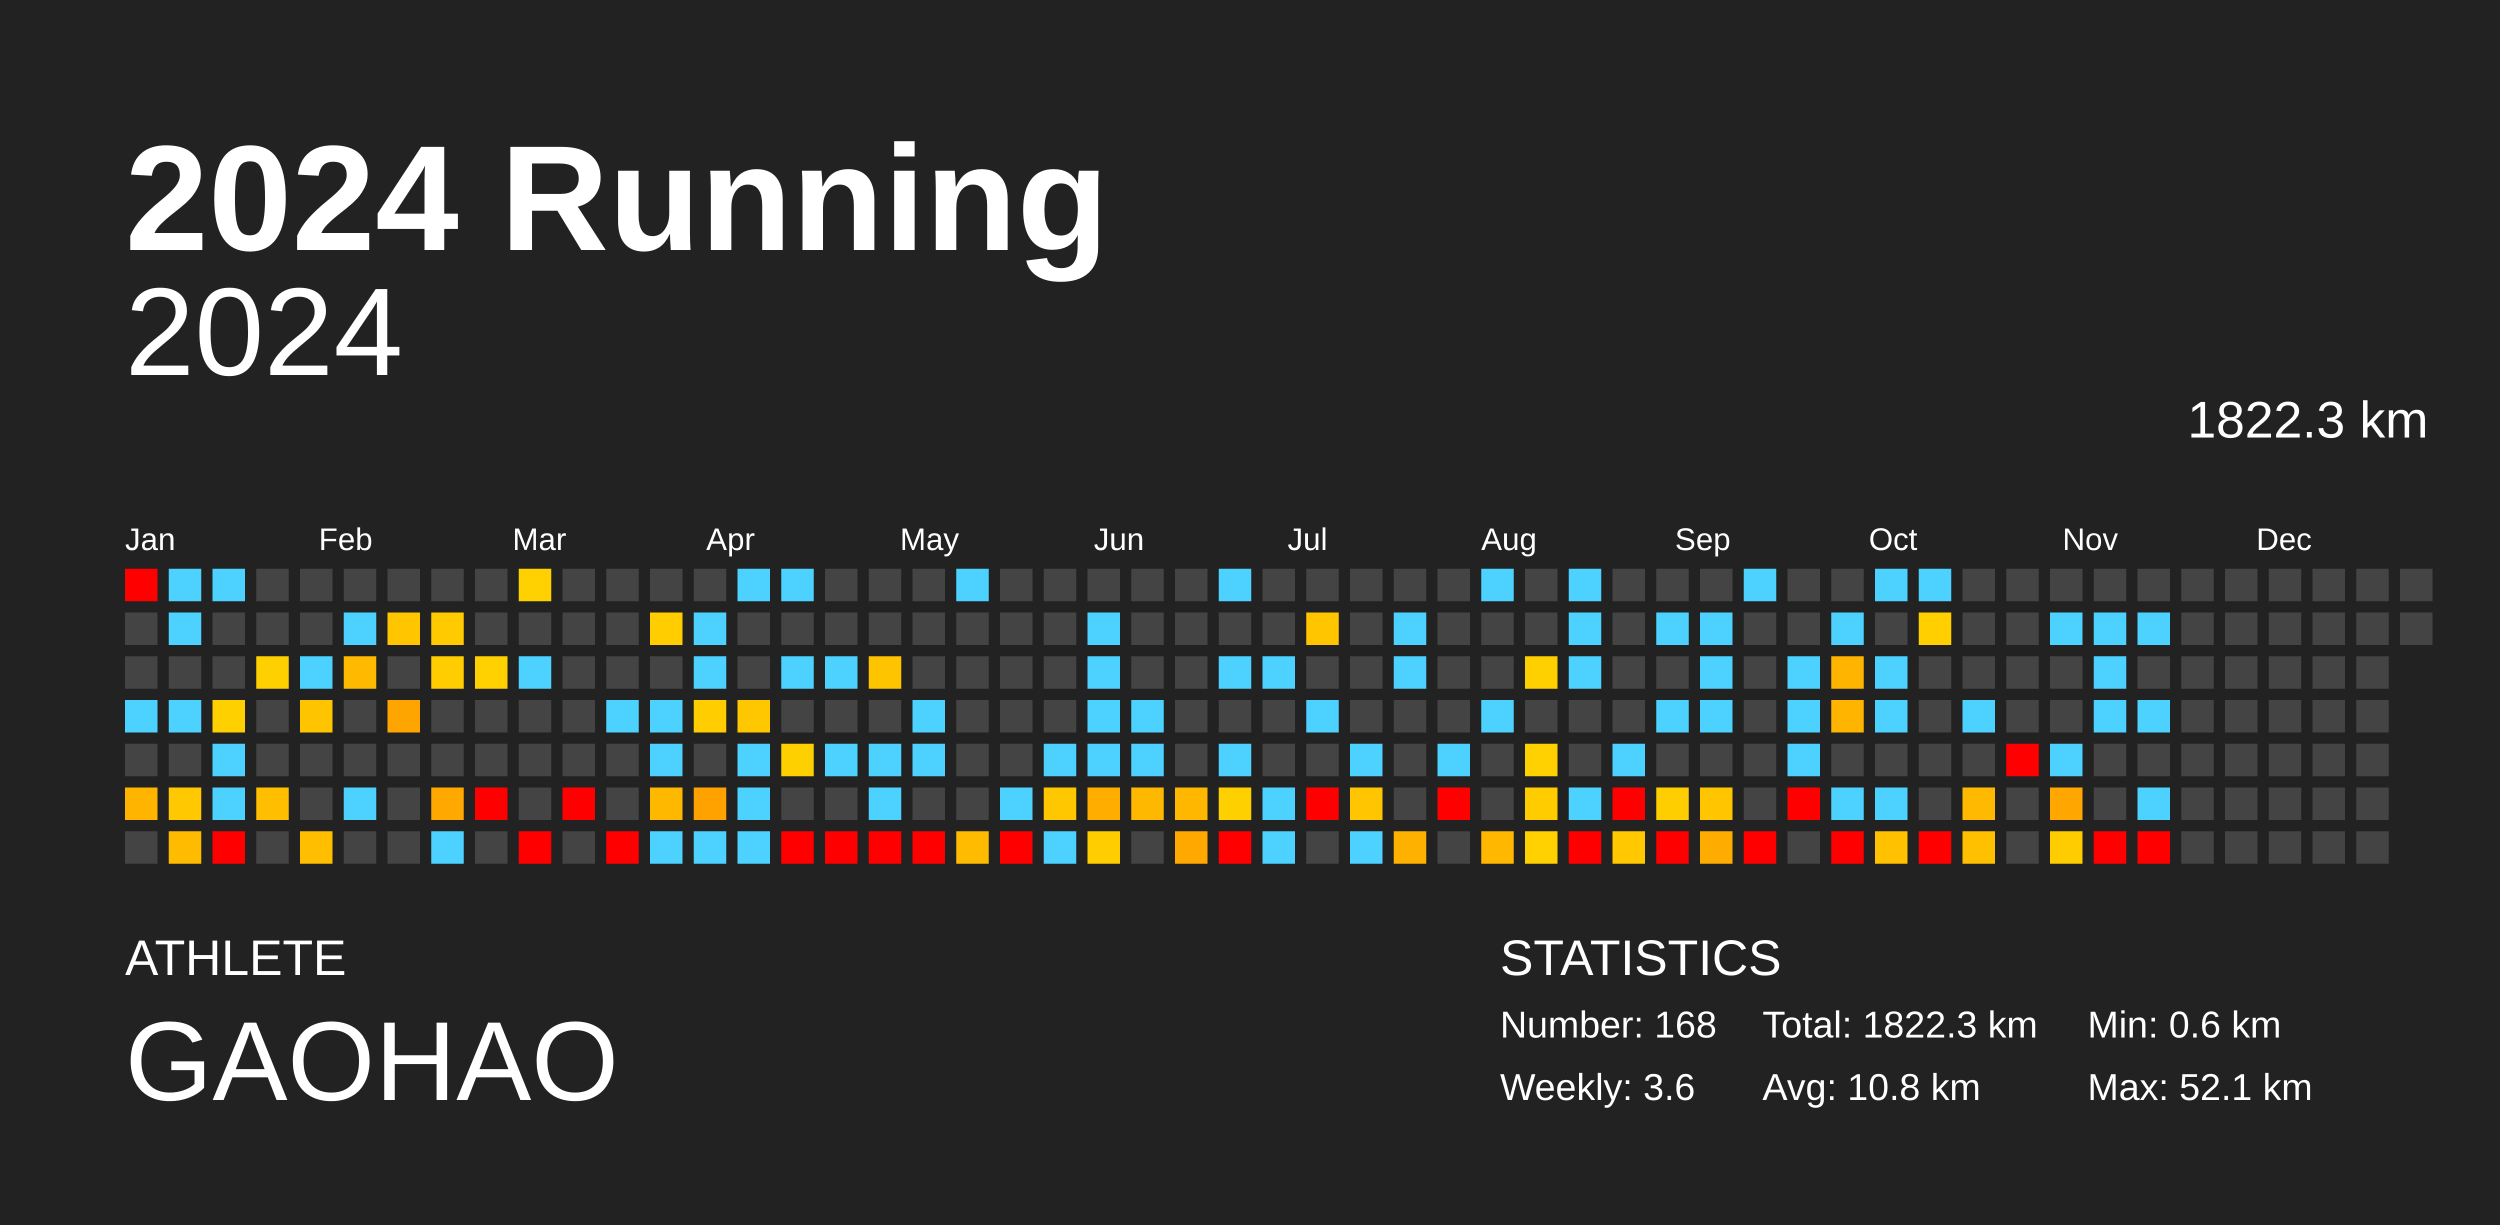
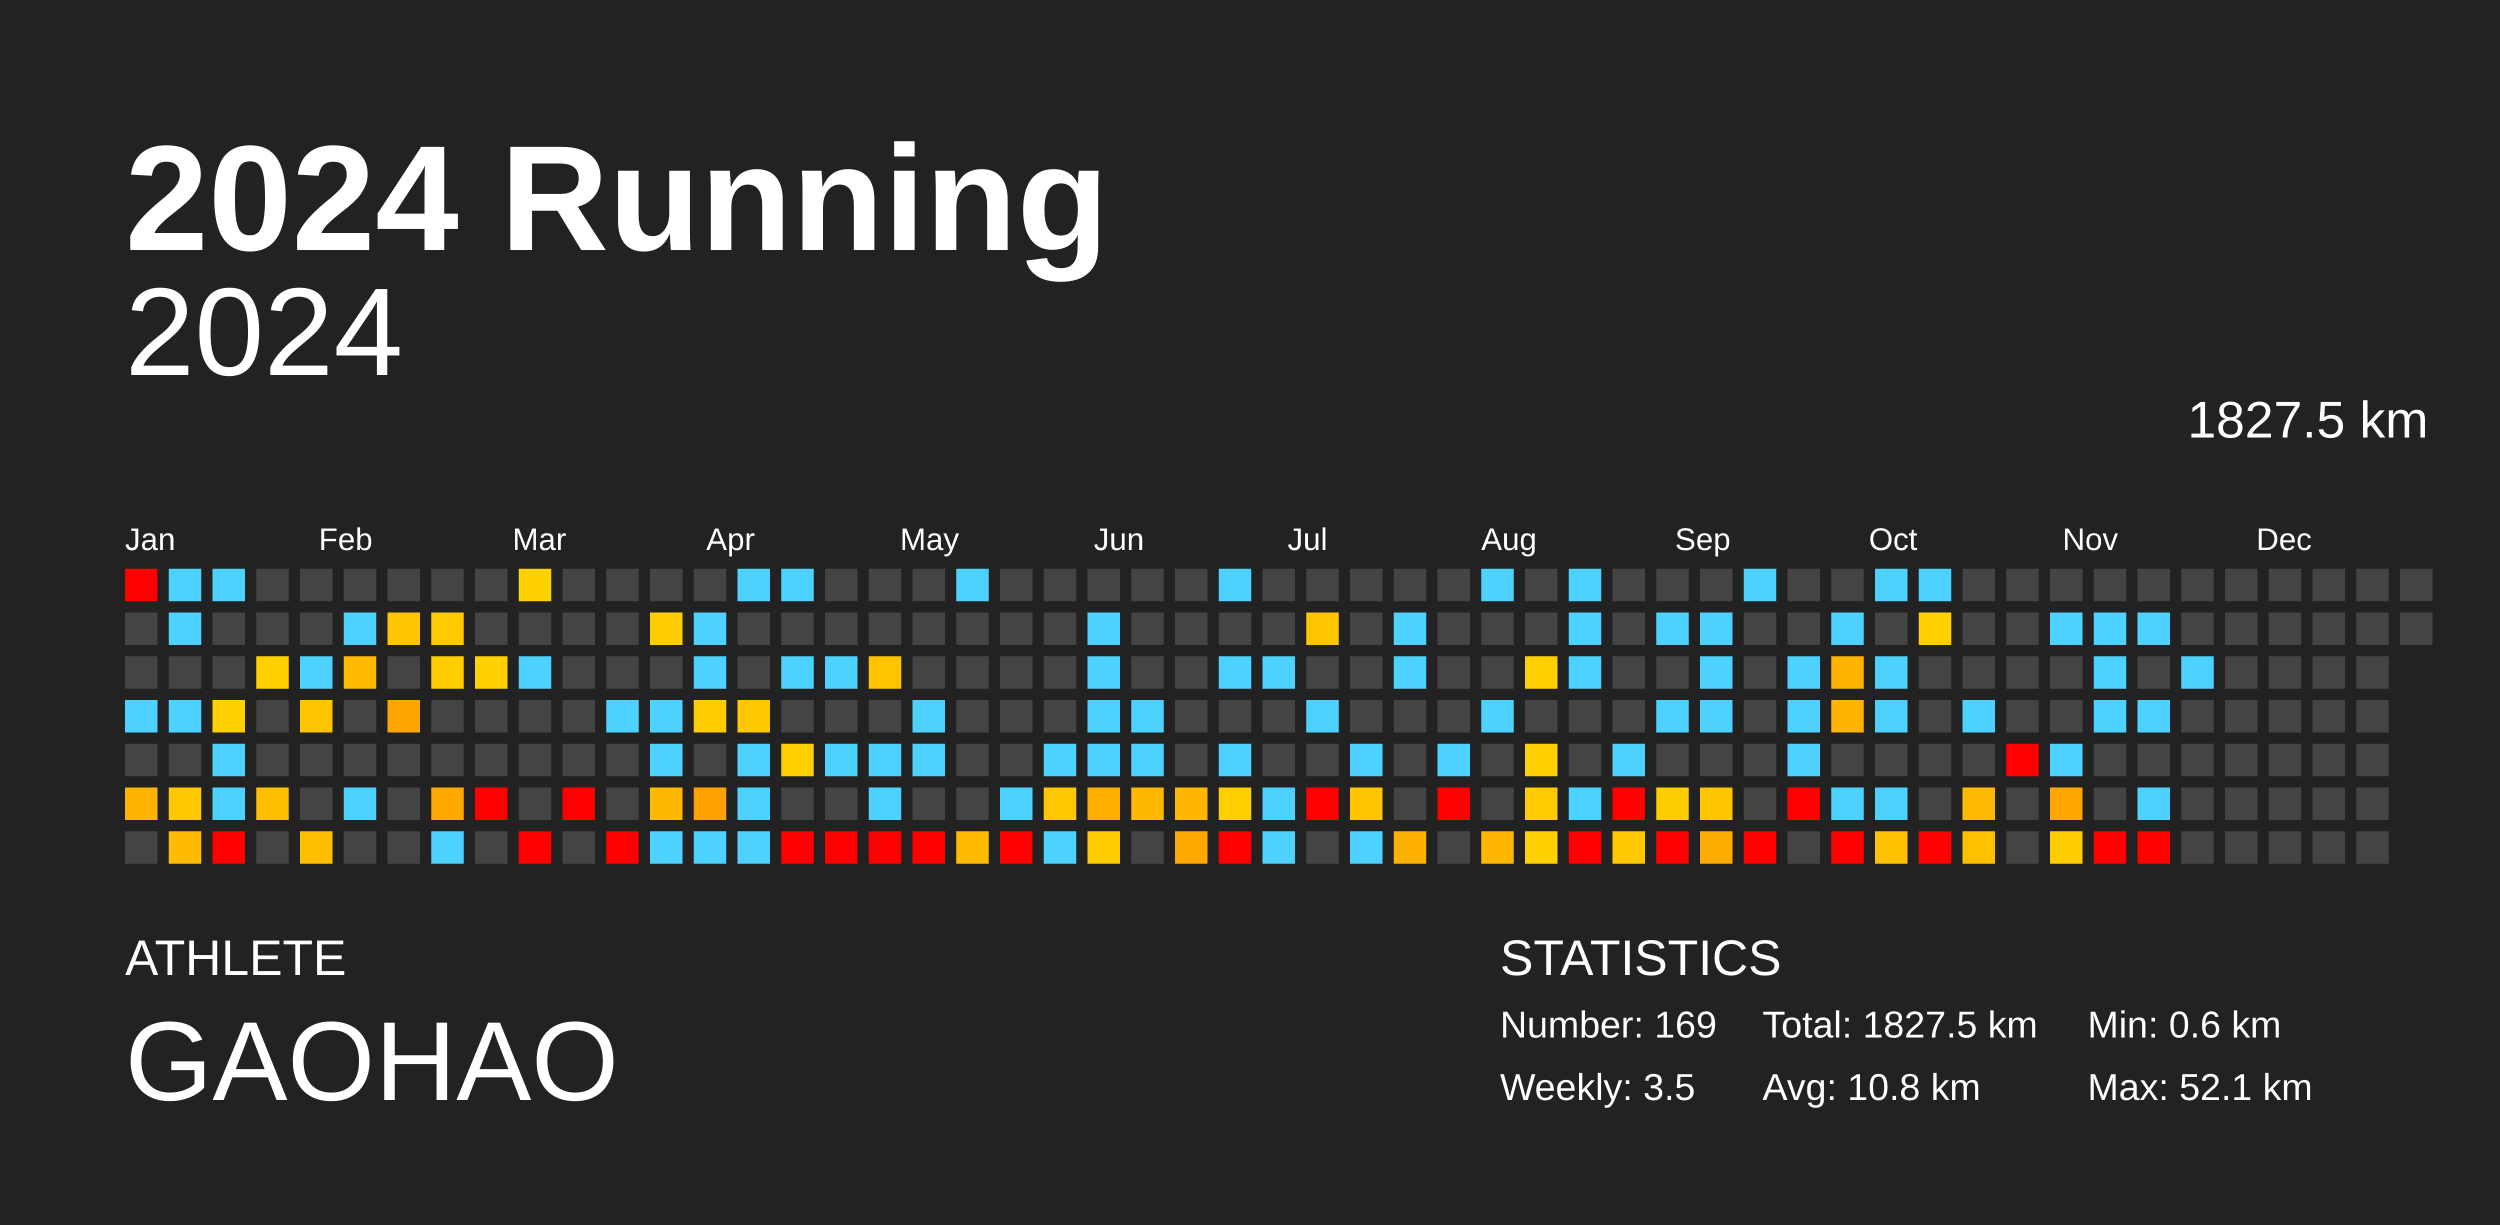
<svg xmlns="http://www.w3.org/2000/svg" baseProfile="full" height="98mm" version="1.1" viewBox="0,0,200,98" width="200mm">
  <defs />
  <rect fill="#222222" height="98" width="200" x="0" y="0" />
  <text fill="#FFFFFF" style="font-size:12px; font-family:Arial; font-weight:bold;" x="10" y="20">2024 Running</text>
  <text fill="#FFFFFF" style="font-size:4px; font-family:Arial" x="10" y="78">ATHLETE</text>
  <text fill="#FFFFFF" style="font-size:9px; font-family:Arial" x="10" y="88">GAOHAO</text>
  <text fill="#FFFFFF" style="font-size:4px; font-family:Arial" x="120" y="78">STATISTICS</text>
-   <text fill="#FFFFFF" style="font-size:3px; font-family:Arial" x="120" y="83">Number: 168</text>
-   <text fill="#FFFFFF" style="font-size:3px; font-family:Arial" x="120" y="88">Weekly: 3.6</text>
-   <text fill="#FFFFFF" style="font-size:3px; font-family:Arial" x="141" y="83">Total: 1822.3 km</text>
+   <text fill="#FFFFFF" style="font-size:3px; font-family:Arial" x="120" y="83">Number: 169</text>
+   <text fill="#FFFFFF" style="font-size:3px; font-family:Arial" x="120" y="88">Weekly: 3.5</text>
+   <text fill="#FFFFFF" style="font-size:3px; font-family:Arial" x="141" y="83">Total: 1827.5 km</text>
  <text fill="#FFFFFF" style="font-size:3px; font-family:Arial" x="141" y="88">Avg: 10.8 km</text>
  <text fill="#FFFFFF" style="font-size:3px; font-family:Arial" x="167" y="83">Min: 0.6 km</text>
  <text fill="#FFFFFF" style="font-size:3px; font-family:Arial" x="167" y="88">Max: 52.1 km</text>
  <text alignment-baseline="hanging" fill="#FFFFFF" style="font-size:10.0px; font-family:Arial;" x="10" y="30">2024</text>
-   <text alignment-baseline="hanging" fill="#FFFFFF" style="font-size:4.125px; font-family:Arial;" x="175" y="35">1822.3 km</text>
+   <text alignment-baseline="hanging" fill="#FFFFFF" style="font-size:4.125px; font-family:Arial;" x="175" y="35">1827.5 km</text>
  <text fill="#FFFFFF" style="font-size:2.5px; font-family:Arial" x="10.0" y="44">Jan</text>
  <text fill="#FFFFFF" style="font-size:2.5px; font-family:Arial" x="25.5" y="44">Feb</text>
  <text fill="#FFFFFF" style="font-size:2.5px; font-family:Arial" x="41.0" y="44">Mar</text>
  <text fill="#FFFFFF" style="font-size:2.5px; font-family:Arial" x="56.5" y="44">Apr</text>
  <text fill="#FFFFFF" style="font-size:2.5px; font-family:Arial" x="72.0" y="44">May</text>
  <text fill="#FFFFFF" style="font-size:2.5px; font-family:Arial" x="87.5" y="44">Jun</text>
  <text fill="#FFFFFF" style="font-size:2.5px; font-family:Arial" x="103.0" y="44">Jul</text>
  <text fill="#FFFFFF" style="font-size:2.5px; font-family:Arial" x="118.5" y="44">Aug</text>
  <text fill="#FFFFFF" style="font-size:2.5px; font-family:Arial" x="134.0" y="44">Sep</text>
  <text fill="#FFFFFF" style="font-size:2.5px; font-family:Arial" x="149.5" y="44">Oct</text>
  <text fill="#FFFFFF" style="font-size:2.5px; font-family:Arial" x="165.0" y="44">Nov</text>
  <text fill="#FFFFFF" style="font-size:2.5px; font-family:Arial" x="180.5" y="44">Dec</text>
  <rect fill="red" height="2.6" width="2.6" x="10.0" y="45.5" />
  <rect fill="#444444" height="2.6" width="2.6" x="10.0" y="49.0" />
  <rect fill="#444444" height="2.6" width="2.6" x="10.0" y="52.5" />
  <rect fill="#4dd2ff" height="2.6" width="2.6" x="10.0" y="56.0" />
  <rect fill="#444444" height="2.6" width="2.6" x="10.0" y="59.5" />
  <rect fill="#ffb400" height="2.6" width="2.6" x="10.0" y="63.0" />
  <rect fill="#444444" height="2.6" width="2.6" x="10.0" y="66.5" />
  <rect fill="#4dd2ff" height="2.6" width="2.6" x="13.5" y="45.5" />
  <rect fill="#4dd2ff" height="2.6" width="2.6" x="13.5" y="49.0" />
  <rect fill="#444444" height="2.6" width="2.6" x="13.5" y="52.5" />
  <rect fill="#4dd2ff" height="2.6" width="2.6" x="13.5" y="56.0" />
  <rect fill="#444444" height="2.6" width="2.6" x="13.5" y="59.5" />
  <rect fill="#ffc800" height="2.6" width="2.6" x="13.5" y="63.0" />
  <rect fill="#ffbb00" height="2.6" width="2.6" x="13.5" y="66.5" />
  <rect fill="#4dd2ff" height="2.6" width="2.6" x="17.0" y="45.5" />
  <rect fill="#444444" height="2.6" width="2.6" x="17.0" y="49.0" />
  <rect fill="#444444" height="2.6" width="2.6" x="17.0" y="52.5" />
  <rect fill="#ffd000" height="2.6" width="2.6" x="17.0" y="56.0" />
  <rect fill="#4dd2ff" height="2.6" width="2.6" x="17.0" y="59.5" />
  <rect fill="#4dd2ff" height="2.6" width="2.6" x="17.0" y="63.0" />
  <rect fill="red" height="2.6" width="2.6" x="17.0" y="66.5" />
  <rect fill="#444444" height="2.6" width="2.6" x="20.5" y="45.5" />
  <rect fill="#444444" height="2.6" width="2.6" x="20.5" y="49.0" />
  <rect fill="#ffd000" height="2.6" width="2.6" x="20.5" y="52.5" />
  <rect fill="#444444" height="2.6" width="2.6" x="20.5" y="56.0" />
  <rect fill="#444444" height="2.6" width="2.6" x="20.5" y="59.5" />
  <rect fill="#ffbe00" height="2.6" width="2.6" x="20.5" y="63.0" />
  <rect fill="#444444" height="2.6" width="2.6" x="20.5" y="66.5" />
  <rect fill="#444444" height="2.6" width="2.6" x="24.0" y="45.5" />
  <rect fill="#444444" height="2.6" width="2.6" x="24.0" y="49.0" />
  <rect fill="#4dd2ff" height="2.6" width="2.6" x="24.0" y="52.5" />
  <rect fill="#ffc400" height="2.6" width="2.6" x="24.0" y="56.0" />
  <rect fill="#444444" height="2.6" width="2.6" x="24.0" y="59.5" />
  <rect fill="#444444" height="2.6" width="2.6" x="24.0" y="63.0" />
  <rect fill="#ffbe00" height="2.6" width="2.6" x="24.0" y="66.5" />
  <rect fill="#444444" height="2.6" width="2.6" x="27.5" y="45.5" />
  <rect fill="#4dd2ff" height="2.6" width="2.6" x="27.5" y="49.0" />
  <rect fill="#ffba00" height="2.6" width="2.6" x="27.5" y="52.5" />
  <rect fill="#444444" height="2.6" width="2.6" x="27.5" y="56.0" />
  <rect fill="#444444" height="2.6" width="2.6" x="27.5" y="59.5" />
  <rect fill="#4dd2ff" height="2.6" width="2.6" x="27.5" y="63.0" />
  <rect fill="#444444" height="2.6" width="2.6" x="27.5" y="66.5" />
  <rect fill="#444444" height="2.6" width="2.6" x="31.0" y="45.5" />
  <rect fill="#ffc600" height="2.6" width="2.6" x="31.0" y="49.0" />
  <rect fill="#444444" height="2.6" width="2.6" x="31.0" y="52.5" />
  <rect fill="#ffa500" height="2.6" width="2.6" x="31.0" y="56.0" />
  <rect fill="#444444" height="2.6" width="2.6" x="31.0" y="59.5" />
  <rect fill="#444444" height="2.6" width="2.6" x="31.0" y="63.0" />
  <rect fill="#444444" height="2.6" width="2.6" x="31.0" y="66.5" />
  <rect fill="#444444" height="2.6" width="2.6" x="34.5" y="45.5" />
  <rect fill="#ffcb00" height="2.6" width="2.6" x="34.5" y="49.0" />
  <rect fill="#ffcd00" height="2.6" width="2.6" x="34.5" y="52.5" />
  <rect fill="#444444" height="2.6" width="2.6" x="34.5" y="56.0" />
  <rect fill="#444444" height="2.6" width="2.6" x="34.5" y="59.5" />
  <rect fill="#ffa800" height="2.6" width="2.6" x="34.5" y="63.0" />
  <rect fill="#4dd2ff" height="2.6" width="2.6" x="34.5" y="66.5" />
  <rect fill="#444444" height="2.6" width="2.6" x="38.0" y="45.5" />
  <rect fill="#444444" height="2.6" width="2.6" x="38.0" y="49.0" />
  <rect fill="#ffd100" height="2.6" width="2.6" x="38.0" y="52.5" />
  <rect fill="#444444" height="2.6" width="2.6" x="38.0" y="56.0" />
  <rect fill="#444444" height="2.6" width="2.6" x="38.0" y="59.5" />
  <rect fill="red" height="2.6" width="2.6" x="38.0" y="63.0" />
  <rect fill="#444444" height="2.6" width="2.6" x="38.0" y="66.5" />
  <rect fill="#ffd100" height="2.6" width="2.6" x="41.5" y="45.5" />
  <rect fill="#444444" height="2.6" width="2.6" x="41.5" y="49.0" />
  <rect fill="#4dd2ff" height="2.6" width="2.6" x="41.5" y="52.5" />
  <rect fill="#444444" height="2.6" width="2.6" x="41.5" y="56.0" />
  <rect fill="#444444" height="2.6" width="2.6" x="41.5" y="59.5" />
  <rect fill="#444444" height="2.6" width="2.6" x="41.5" y="63.0" />
  <rect fill="red" height="2.6" width="2.6" x="41.5" y="66.5" />
  <rect fill="#444444" height="2.6" width="2.6" x="45.0" y="45.5" />
  <rect fill="#444444" height="2.6" width="2.6" x="45.0" y="49.0" />
  <rect fill="#444444" height="2.6" width="2.6" x="45.0" y="52.5" />
  <rect fill="#444444" height="2.6" width="2.6" x="45.0" y="56.0" />
  <rect fill="#444444" height="2.6" width="2.6" x="45.0" y="59.5" />
  <rect fill="red" height="2.6" width="2.6" x="45.0" y="63.0" />
  <rect fill="#444444" height="2.6" width="2.6" x="45.0" y="66.5" />
  <rect fill="#444444" height="2.6" width="2.6" x="48.5" y="45.5" />
  <rect fill="#444444" height="2.6" width="2.6" x="48.5" y="49.0" />
  <rect fill="#444444" height="2.6" width="2.6" x="48.5" y="52.5" />
  <rect fill="#4dd2ff" height="2.6" width="2.6" x="48.5" y="56.0" />
  <rect fill="#444444" height="2.6" width="2.6" x="48.5" y="59.5" />
  <rect fill="#444444" height="2.6" width="2.6" x="48.5" y="63.0" />
  <rect fill="red" height="2.6" width="2.6" x="48.5" y="66.5" />
  <rect fill="#444444" height="2.6" width="2.6" x="52.0" y="45.5" />
  <rect fill="#ffcd00" height="2.6" width="2.6" x="52.0" y="49.0" />
  <rect fill="#444444" height="2.6" width="2.6" x="52.0" y="52.5" />
  <rect fill="#4dd2ff" height="2.6" width="2.6" x="52.0" y="56.0" />
  <rect fill="#4dd2ff" height="2.6" width="2.6" x="52.0" y="59.5" />
  <rect fill="#ffb800" height="2.6" width="2.6" x="52.0" y="63.0" />
  <rect fill="#4dd2ff" height="2.6" width="2.6" x="52.0" y="66.5" />
  <rect fill="#444444" height="2.6" width="2.6" x="55.5" y="45.5" />
  <rect fill="#4dd2ff" height="2.6" width="2.6" x="55.5" y="49.0" />
  <rect fill="#4dd2ff" height="2.6" width="2.6" x="55.5" y="52.5" />
  <rect fill="#ffcd00" height="2.6" width="2.6" x="55.5" y="56.0" />
  <rect fill="#444444" height="2.6" width="2.6" x="55.5" y="59.5" />
  <rect fill="#ffa200" height="2.6" width="2.6" x="55.5" y="63.0" />
  <rect fill="#4dd2ff" height="2.6" width="2.6" x="55.5" y="66.5" />
  <rect fill="#4dd2ff" height="2.6" width="2.6" x="59.0" y="45.5" />
  <rect fill="#444444" height="2.6" width="2.6" x="59.0" y="49.0" />
  <rect fill="#444444" height="2.6" width="2.6" x="59.0" y="52.5" />
  <rect fill="#ffc700" height="2.6" width="2.6" x="59.0" y="56.0" />
  <rect fill="#4dd2ff" height="2.6" width="2.6" x="59.0" y="59.5" />
  <rect fill="#4dd2ff" height="2.6" width="2.6" x="59.0" y="63.0" />
  <rect fill="#4dd2ff" height="2.6" width="2.6" x="59.0" y="66.5" />
  <rect fill="#4dd2ff" height="2.6" width="2.6" x="62.5" y="45.5" />
  <rect fill="#444444" height="2.6" width="2.6" x="62.5" y="49.0" />
  <rect fill="#4dd2ff" height="2.6" width="2.6" x="62.5" y="52.5" />
  <rect fill="#444444" height="2.6" width="2.6" x="62.5" y="56.0" />
  <rect fill="#ffd000" height="2.6" width="2.6" x="62.5" y="59.5" />
  <rect fill="#444444" height="2.6" width="2.6" x="62.5" y="63.0" />
  <rect fill="red" height="2.6" width="2.6" x="62.5" y="66.5" />
  <rect fill="#444444" height="2.6" width="2.6" x="66.0" y="45.5" />
  <rect fill="#444444" height="2.6" width="2.6" x="66.0" y="49.0" />
  <rect fill="#4dd2ff" height="2.6" width="2.6" x="66.0" y="52.5" />
  <rect fill="#444444" height="2.6" width="2.6" x="66.0" y="56.0" />
  <rect fill="#4dd2ff" height="2.6" width="2.6" x="66.0" y="59.5" />
  <rect fill="#444444" height="2.6" width="2.6" x="66.0" y="63.0" />
  <rect fill="red" height="2.6" width="2.6" x="66.0" y="66.5" />
  <rect fill="#444444" height="2.6" width="2.6" x="69.5" y="45.5" />
  <rect fill="#444444" height="2.6" width="2.6" x="69.5" y="49.0" />
  <rect fill="#ffc400" height="2.6" width="2.6" x="69.5" y="52.5" />
  <rect fill="#444444" height="2.6" width="2.6" x="69.5" y="56.0" />
  <rect fill="#4dd2ff" height="2.6" width="2.6" x="69.5" y="59.5" />
  <rect fill="#4dd2ff" height="2.6" width="2.6" x="69.5" y="63.0" />
  <rect fill="red" height="2.6" width="2.6" x="69.5" y="66.5" />
  <rect fill="#444444" height="2.6" width="2.6" x="73.0" y="45.5" />
  <rect fill="#444444" height="2.6" width="2.6" x="73.0" y="49.0" />
  <rect fill="#444444" height="2.6" width="2.6" x="73.0" y="52.5" />
  <rect fill="#4dd2ff" height="2.6" width="2.6" x="73.0" y="56.0" />
  <rect fill="#4dd2ff" height="2.6" width="2.6" x="73.0" y="59.5" />
  <rect fill="#444444" height="2.6" width="2.6" x="73.0" y="63.0" />
  <rect fill="red" height="2.6" width="2.6" x="73.0" y="66.5" />
  <rect fill="#4dd2ff" height="2.6" width="2.6" x="76.5" y="45.5" />
  <rect fill="#444444" height="2.6" width="2.6" x="76.5" y="49.0" />
  <rect fill="#444444" height="2.6" width="2.6" x="76.5" y="52.5" />
  <rect fill="#444444" height="2.6" width="2.6" x="76.5" y="56.0" />
  <rect fill="#444444" height="2.6" width="2.6" x="76.5" y="59.5" />
  <rect fill="#444444" height="2.6" width="2.6" x="76.5" y="63.0" />
  <rect fill="#ffbb00" height="2.6" width="2.6" x="76.5" y="66.5" />
  <rect fill="#444444" height="2.6" width="2.6" x="80.0" y="45.5" />
  <rect fill="#444444" height="2.6" width="2.6" x="80.0" y="49.0" />
  <rect fill="#444444" height="2.6" width="2.6" x="80.0" y="52.5" />
  <rect fill="#444444" height="2.6" width="2.6" x="80.0" y="56.0" />
  <rect fill="#444444" height="2.6" width="2.6" x="80.0" y="59.5" />
  <rect fill="#4dd2ff" height="2.6" width="2.6" x="80.0" y="63.0" />
  <rect fill="red" height="2.6" width="2.6" x="80.0" y="66.5" />
  <rect fill="#444444" height="2.6" width="2.6" x="83.5" y="45.5" />
  <rect fill="#444444" height="2.6" width="2.6" x="83.5" y="49.0" />
  <rect fill="#444444" height="2.6" width="2.6" x="83.5" y="52.5" />
  <rect fill="#444444" height="2.6" width="2.6" x="83.5" y="56.0" />
  <rect fill="#4dd2ff" height="2.6" width="2.6" x="83.5" y="59.5" />
  <rect fill="#ffc700" height="2.6" width="2.6" x="83.5" y="63.0" />
  <rect fill="#4dd2ff" height="2.6" width="2.6" x="83.5" y="66.5" />
  <rect fill="#444444" height="2.6" width="2.6" x="87.0" y="45.5" />
  <rect fill="#4dd2ff" height="2.6" width="2.6" x="87.0" y="49.0" />
  <rect fill="#4dd2ff" height="2.6" width="2.6" x="87.0" y="52.5" />
  <rect fill="#4dd2ff" height="2.6" width="2.6" x="87.0" y="56.0" />
  <rect fill="#4dd2ff" height="2.6" width="2.6" x="87.0" y="59.5" />
  <rect fill="#ffae00" height="2.6" width="2.6" x="87.0" y="63.0" />
  <rect fill="#ffcd00" height="2.6" width="2.6" x="87.0" y="66.5" />
  <rect fill="#444444" height="2.6" width="2.6" x="90.5" y="45.5" />
  <rect fill="#444444" height="2.6" width="2.6" x="90.5" y="49.0" />
  <rect fill="#444444" height="2.6" width="2.6" x="90.5" y="52.5" />
  <rect fill="#4dd2ff" height="2.6" width="2.6" x="90.5" y="56.0" />
  <rect fill="#4dd2ff" height="2.6" width="2.6" x="90.5" y="59.5" />
  <rect fill="#ffb800" height="2.6" width="2.6" x="90.5" y="63.0" />
  <rect fill="#444444" height="2.6" width="2.6" x="90.5" y="66.5" />
  <rect fill="#444444" height="2.6" width="2.6" x="94.0" y="45.5" />
  <rect fill="#444444" height="2.6" width="2.6" x="94.0" y="49.0" />
  <rect fill="#444444" height="2.6" width="2.6" x="94.0" y="52.5" />
  <rect fill="#444444" height="2.6" width="2.6" x="94.0" y="56.0" />
  <rect fill="#444444" height="2.6" width="2.6" x="94.0" y="59.5" />
  <rect fill="#ffb700" height="2.6" width="2.6" x="94.0" y="63.0" />
  <rect fill="#ffa900" height="2.6" width="2.6" x="94.0" y="66.5" />
  <rect fill="#4dd2ff" height="2.6" width="2.6" x="97.5" y="45.5" />
  <rect fill="#444444" height="2.6" width="2.6" x="97.5" y="49.0" />
  <rect fill="#4dd2ff" height="2.6" width="2.6" x="97.5" y="52.5" />
  <rect fill="#444444" height="2.6" width="2.6" x="97.5" y="56.0" />
  <rect fill="#4dd2ff" height="2.6" width="2.6" x="97.5" y="59.5" />
  <rect fill="#ffd000" height="2.6" width="2.6" x="97.5" y="63.0" />
  <rect fill="red" height="2.6" width="2.6" x="97.5" y="66.5" />
  <rect fill="#444444" height="2.6" width="2.6" x="101.0" y="45.5" />
  <rect fill="#444444" height="2.6" width="2.6" x="101.0" y="49.0" />
  <rect fill="#4dd2ff" height="2.6" width="2.6" x="101.0" y="52.5" />
  <rect fill="#444444" height="2.6" width="2.6" x="101.0" y="56.0" />
  <rect fill="#444444" height="2.6" width="2.6" x="101.0" y="59.5" />
  <rect fill="#4dd2ff" height="2.6" width="2.6" x="101.0" y="63.0" />
  <rect fill="#4dd2ff" height="2.6" width="2.6" x="101.0" y="66.5" />
  <rect fill="#444444" height="2.6" width="2.6" x="104.5" y="45.5" />
  <rect fill="#ffc600" height="2.6" width="2.6" x="104.5" y="49.0" />
  <rect fill="#444444" height="2.6" width="2.6" x="104.5" y="52.5" />
  <rect fill="#4dd2ff" height="2.6" width="2.6" x="104.5" y="56.0" />
  <rect fill="#444444" height="2.6" width="2.6" x="104.5" y="59.5" />
  <rect fill="red" height="2.6" width="2.6" x="104.5" y="63.0" />
  <rect fill="#444444" height="2.6" width="2.6" x="104.5" y="66.5" />
  <rect fill="#444444" height="2.6" width="2.6" x="108.0" y="45.5" />
  <rect fill="#444444" height="2.6" width="2.6" x="108.0" y="49.0" />
  <rect fill="#444444" height="2.6" width="2.6" x="108.0" y="52.5" />
  <rect fill="#444444" height="2.6" width="2.6" x="108.0" y="56.0" />
  <rect fill="#4dd2ff" height="2.6" width="2.6" x="108.0" y="59.5" />
  <rect fill="#ffc500" height="2.6" width="2.6" x="108.0" y="63.0" />
  <rect fill="#4dd2ff" height="2.6" width="2.6" x="108.0" y="66.5" />
  <rect fill="#444444" height="2.6" width="2.6" x="111.5" y="45.5" />
  <rect fill="#4dd2ff" height="2.6" width="2.6" x="111.5" y="49.0" />
  <rect fill="#4dd2ff" height="2.6" width="2.6" x="111.5" y="52.5" />
  <rect fill="#444444" height="2.6" width="2.6" x="111.5" y="56.0" />
  <rect fill="#444444" height="2.6" width="2.6" x="111.5" y="59.5" />
  <rect fill="#444444" height="2.6" width="2.6" x="111.5" y="63.0" />
  <rect fill="#ffb100" height="2.6" width="2.6" x="111.5" y="66.5" />
  <rect fill="#444444" height="2.6" width="2.6" x="115.0" y="45.5" />
  <rect fill="#444444" height="2.6" width="2.6" x="115.0" y="49.0" />
  <rect fill="#444444" height="2.6" width="2.6" x="115.0" y="52.5" />
  <rect fill="#444444" height="2.6" width="2.6" x="115.0" y="56.0" />
  <rect fill="#4dd2ff" height="2.6" width="2.6" x="115.0" y="59.5" />
  <rect fill="red" height="2.6" width="2.6" x="115.0" y="63.0" />
  <rect fill="#444444" height="2.6" width="2.6" x="115.0" y="66.5" />
  <rect fill="#4dd2ff" height="2.6" width="2.6" x="118.5" y="45.5" />
  <rect fill="#444444" height="2.6" width="2.6" x="118.5" y="49.0" />
  <rect fill="#444444" height="2.6" width="2.6" x="118.5" y="52.5" />
  <rect fill="#4dd2ff" height="2.6" width="2.6" x="118.5" y="56.0" />
  <rect fill="#444444" height="2.6" width="2.6" x="118.5" y="59.5" />
  <rect fill="#444444" height="2.6" width="2.6" x="118.5" y="63.0" />
  <rect fill="#ffb700" height="2.6" width="2.6" x="118.5" y="66.5" />
  <rect fill="#444444" height="2.6" width="2.6" x="122.0" y="45.5" />
  <rect fill="#444444" height="2.6" width="2.6" x="122.0" y="49.0" />
  <rect fill="#ffd000" height="2.6" width="2.6" x="122.0" y="52.5" />
  <rect fill="#444444" height="2.6" width="2.6" x="122.0" y="56.0" />
  <rect fill="#ffd100" height="2.6" width="2.6" x="122.0" y="59.5" />
  <rect fill="#ffcc00" height="2.6" width="2.6" x="122.0" y="63.0" />
  <rect fill="#ffd100" height="2.6" width="2.6" x="122.0" y="66.5" />
  <rect fill="#4dd2ff" height="2.6" width="2.6" x="125.5" y="45.5" />
  <rect fill="#4dd2ff" height="2.6" width="2.6" x="125.5" y="49.0" />
  <rect fill="#4dd2ff" height="2.6" width="2.6" x="125.5" y="52.5" />
  <rect fill="#444444" height="2.6" width="2.6" x="125.5" y="56.0" />
  <rect fill="#444444" height="2.6" width="2.6" x="125.5" y="59.5" />
  <rect fill="#4dd2ff" height="2.6" width="2.6" x="125.5" y="63.0" />
  <rect fill="red" height="2.6" width="2.6" x="125.5" y="66.5" />
  <rect fill="#444444" height="2.6" width="2.6" x="129.0" y="45.5" />
  <rect fill="#444444" height="2.6" width="2.6" x="129.0" y="49.0" />
  <rect fill="#444444" height="2.6" width="2.6" x="129.0" y="52.5" />
  <rect fill="#444444" height="2.6" width="2.6" x="129.0" y="56.0" />
  <rect fill="#4dd2ff" height="2.6" width="2.6" x="129.0" y="59.5" />
  <rect fill="red" height="2.6" width="2.6" x="129.0" y="63.0" />
  <rect fill="#ffc800" height="2.6" width="2.6" x="129.0" y="66.5" />
  <rect fill="#444444" height="2.6" width="2.6" x="132.5" y="45.5" />
  <rect fill="#4dd2ff" height="2.6" width="2.6" x="132.5" y="49.0" />
  <rect fill="#444444" height="2.6" width="2.6" x="132.5" y="52.5" />
  <rect fill="#4dd2ff" height="2.6" width="2.6" x="132.5" y="56.0" />
  <rect fill="#444444" height="2.6" width="2.6" x="132.5" y="59.5" />
  <rect fill="#ffce00" height="2.6" width="2.6" x="132.5" y="63.0" />
  <rect fill="red" height="2.6" width="2.6" x="132.5" y="66.5" />
  <rect fill="#444444" height="2.6" width="2.6" x="136.0" y="45.5" />
  <rect fill="#4dd2ff" height="2.6" width="2.6" x="136.0" y="49.0" />
  <rect fill="#4dd2ff" height="2.6" width="2.6" x="136.0" y="52.5" />
  <rect fill="#4dd2ff" height="2.6" width="2.6" x="136.0" y="56.0" />
  <rect fill="#444444" height="2.6" width="2.6" x="136.0" y="59.5" />
  <rect fill="#ffc600" height="2.6" width="2.6" x="136.0" y="63.0" />
  <rect fill="#ffac00" height="2.6" width="2.6" x="136.0" y="66.5" />
  <rect fill="#4dd2ff" height="2.6" width="2.6" x="139.5" y="45.5" />
  <rect fill="#444444" height="2.6" width="2.6" x="139.5" y="49.0" />
  <rect fill="#444444" height="2.6" width="2.6" x="139.5" y="52.5" />
  <rect fill="#444444" height="2.6" width="2.6" x="139.5" y="56.0" />
  <rect fill="#444444" height="2.6" width="2.6" x="139.5" y="59.5" />
  <rect fill="#444444" height="2.6" width="2.6" x="139.5" y="63.0" />
  <rect fill="red" height="2.6" width="2.6" x="139.5" y="66.5" />
  <rect fill="#444444" height="2.6" width="2.6" x="143.0" y="45.5" />
  <rect fill="#444444" height="2.6" width="2.6" x="143.0" y="49.0" />
  <rect fill="#4dd2ff" height="2.6" width="2.6" x="143.0" y="52.5" />
  <rect fill="#4dd2ff" height="2.6" width="2.6" x="143.0" y="56.0" />
  <rect fill="#4dd2ff" height="2.6" width="2.6" x="143.0" y="59.5" />
  <rect fill="red" height="2.6" width="2.6" x="143.0" y="63.0" />
  <rect fill="#444444" height="2.6" width="2.6" x="143.0" y="66.5" />
  <rect fill="#444444" height="2.6" width="2.6" x="146.5" y="45.5" />
  <rect fill="#4dd2ff" height="2.6" width="2.6" x="146.5" y="49.0" />
  <rect fill="#ffb500" height="2.6" width="2.6" x="146.5" y="52.5" />
  <rect fill="#ffb400" height="2.6" width="2.6" x="146.5" y="56.0" />
  <rect fill="#444444" height="2.6" width="2.6" x="146.5" y="59.5" />
  <rect fill="#4dd2ff" height="2.6" width="2.6" x="146.5" y="63.0" />
  <rect fill="red" height="2.6" width="2.6" x="146.5" y="66.5" />
  <rect fill="#4dd2ff" height="2.6" width="2.6" x="150.0" y="45.5" />
  <rect fill="#444444" height="2.6" width="2.6" x="150.0" y="49.0" />
  <rect fill="#4dd2ff" height="2.6" width="2.6" x="150.0" y="52.5" />
  <rect fill="#4dd2ff" height="2.6" width="2.6" x="150.0" y="56.0" />
  <rect fill="#444444" height="2.6" width="2.6" x="150.0" y="59.5" />
  <rect fill="#4dd2ff" height="2.6" width="2.6" x="150.0" y="63.0" />
  <rect fill="#ffc100" height="2.6" width="2.6" x="150.0" y="66.5" />
  <rect fill="#4dd2ff" height="2.6" width="2.6" x="153.5" y="45.5" />
  <rect fill="#ffcf00" height="2.6" width="2.6" x="153.5" y="49.0" />
  <rect fill="#444444" height="2.6" width="2.6" x="153.5" y="52.5" />
  <rect fill="#444444" height="2.6" width="2.6" x="153.5" y="56.0" />
  <rect fill="#444444" height="2.6" width="2.6" x="153.5" y="59.5" />
  <rect fill="#444444" height="2.6" width="2.6" x="153.5" y="63.0" />
  <rect fill="red" height="2.6" width="2.6" x="153.5" y="66.5" />
  <rect fill="#444444" height="2.6" width="2.6" x="157.0" y="45.5" />
  <rect fill="#444444" height="2.6" width="2.6" x="157.0" y="49.0" />
  <rect fill="#444444" height="2.6" width="2.6" x="157.0" y="52.5" />
  <rect fill="#4dd2ff" height="2.6" width="2.6" x="157.0" y="56.0" />
  <rect fill="#444444" height="2.6" width="2.6" x="157.0" y="59.5" />
  <rect fill="#ffb900" height="2.6" width="2.6" x="157.0" y="63.0" />
  <rect fill="#ffc000" height="2.6" width="2.6" x="157.0" y="66.5" />
  <rect fill="#444444" height="2.6" width="2.6" x="160.5" y="45.5" />
  <rect fill="#444444" height="2.6" width="2.6" x="160.5" y="49.0" />
  <rect fill="#444444" height="2.6" width="2.6" x="160.5" y="52.5" />
  <rect fill="#444444" height="2.6" width="2.6" x="160.5" y="56.0" />
  <rect fill="red" height="2.6" width="2.6" x="160.5" y="59.5" />
  <rect fill="#444444" height="2.6" width="2.6" x="160.5" y="63.0" />
  <rect fill="#444444" height="2.6" width="2.6" x="160.5" y="66.5" />
  <rect fill="#444444" height="2.6" width="2.6" x="164.0" y="45.5" />
  <rect fill="#4dd2ff" height="2.6" width="2.6" x="164.0" y="49.0" />
  <rect fill="#444444" height="2.6" width="2.6" x="164.0" y="52.5" />
  <rect fill="#444444" height="2.6" width="2.6" x="164.0" y="56.0" />
  <rect fill="#4dd2ff" height="2.6" width="2.6" x="164.0" y="59.5" />
  <rect fill="#ffa600" height="2.6" width="2.6" x="164.0" y="63.0" />
  <rect fill="#ffcc00" height="2.6" width="2.6" x="164.0" y="66.5" />
  <rect fill="#444444" height="2.6" width="2.6" x="167.5" y="45.5" />
  <rect fill="#4dd2ff" height="2.6" width="2.6" x="167.5" y="49.0" />
  <rect fill="#4dd2ff" height="2.6" width="2.6" x="167.5" y="52.5" />
  <rect fill="#4dd2ff" height="2.6" width="2.6" x="167.5" y="56.0" />
  <rect fill="#444444" height="2.6" width="2.6" x="167.5" y="59.5" />
  <rect fill="#444444" height="2.6" width="2.6" x="167.5" y="63.0" />
  <rect fill="red" height="2.6" width="2.6" x="167.5" y="66.5" />
  <rect fill="#444444" height="2.6" width="2.6" x="171.0" y="45.5" />
  <rect fill="#4dd2ff" height="2.6" width="2.6" x="171.0" y="49.0" />
  <rect fill="#444444" height="2.6" width="2.6" x="171.0" y="52.5" />
  <rect fill="#4dd2ff" height="2.6" width="2.6" x="171.0" y="56.0" />
  <rect fill="#444444" height="2.6" width="2.6" x="171.0" y="59.5" />
  <rect fill="#4dd2ff" height="2.6" width="2.6" x="171.0" y="63.0" />
  <rect fill="red" height="2.6" width="2.6" x="171.0" y="66.5" />
  <rect fill="#444444" height="2.6" width="2.6" x="174.5" y="45.5" />
  <rect fill="#444444" height="2.6" width="2.6" x="174.5" y="49.0" />
-   <rect fill="#444444" height="2.6" width="2.6" x="174.5" y="52.5" />
+   <rect fill="#4dd2ff" height="2.6" width="2.6" x="174.5" y="52.5" />
  <rect fill="#444444" height="2.6" width="2.6" x="174.5" y="56.0" />
  <rect fill="#444444" height="2.6" width="2.6" x="174.5" y="59.5" />
  <rect fill="#444444" height="2.6" width="2.6" x="174.5" y="63.0" />
  <rect fill="#444444" height="2.6" width="2.6" x="174.5" y="66.5" />
  <rect fill="#444444" height="2.6" width="2.6" x="178.0" y="45.5" />
  <rect fill="#444444" height="2.6" width="2.6" x="178.0" y="49.0" />
  <rect fill="#444444" height="2.6" width="2.6" x="178.0" y="52.5" />
  <rect fill="#444444" height="2.6" width="2.6" x="178.0" y="56.0" />
  <rect fill="#444444" height="2.6" width="2.6" x="178.0" y="59.5" />
  <rect fill="#444444" height="2.6" width="2.6" x="178.0" y="63.0" />
  <rect fill="#444444" height="2.6" width="2.6" x="178.0" y="66.5" />
  <rect fill="#444444" height="2.6" width="2.6" x="181.5" y="45.5" />
  <rect fill="#444444" height="2.6" width="2.6" x="181.5" y="49.0" />
  <rect fill="#444444" height="2.6" width="2.6" x="181.5" y="52.5" />
  <rect fill="#444444" height="2.6" width="2.6" x="181.5" y="56.0" />
  <rect fill="#444444" height="2.6" width="2.6" x="181.5" y="59.5" />
  <rect fill="#444444" height="2.6" width="2.6" x="181.5" y="63.0" />
  <rect fill="#444444" height="2.6" width="2.6" x="181.5" y="66.5" />
  <rect fill="#444444" height="2.6" width="2.6" x="185.0" y="45.5" />
  <rect fill="#444444" height="2.6" width="2.6" x="185.0" y="49.0" />
  <rect fill="#444444" height="2.6" width="2.6" x="185.0" y="52.5" />
  <rect fill="#444444" height="2.6" width="2.6" x="185.0" y="56.0" />
  <rect fill="#444444" height="2.6" width="2.6" x="185.0" y="59.5" />
  <rect fill="#444444" height="2.6" width="2.6" x="185.0" y="63.0" />
  <rect fill="#444444" height="2.6" width="2.6" x="185.0" y="66.5" />
  <rect fill="#444444" height="2.6" width="2.6" x="188.5" y="45.5" />
  <rect fill="#444444" height="2.6" width="2.6" x="188.5" y="49.0" />
  <rect fill="#444444" height="2.6" width="2.6" x="188.5" y="52.5" />
  <rect fill="#444444" height="2.6" width="2.6" x="188.5" y="56.0" />
  <rect fill="#444444" height="2.6" width="2.6" x="188.5" y="59.5" />
  <rect fill="#444444" height="2.6" width="2.6" x="188.5" y="63.0" />
  <rect fill="#444444" height="2.6" width="2.6" x="188.5" y="66.5" />
  <rect fill="#444444" height="2.6" width="2.6" x="192.0" y="45.5" />
  <rect fill="#444444" height="2.6" width="2.6" x="192.0" y="49.0" />
</svg>
